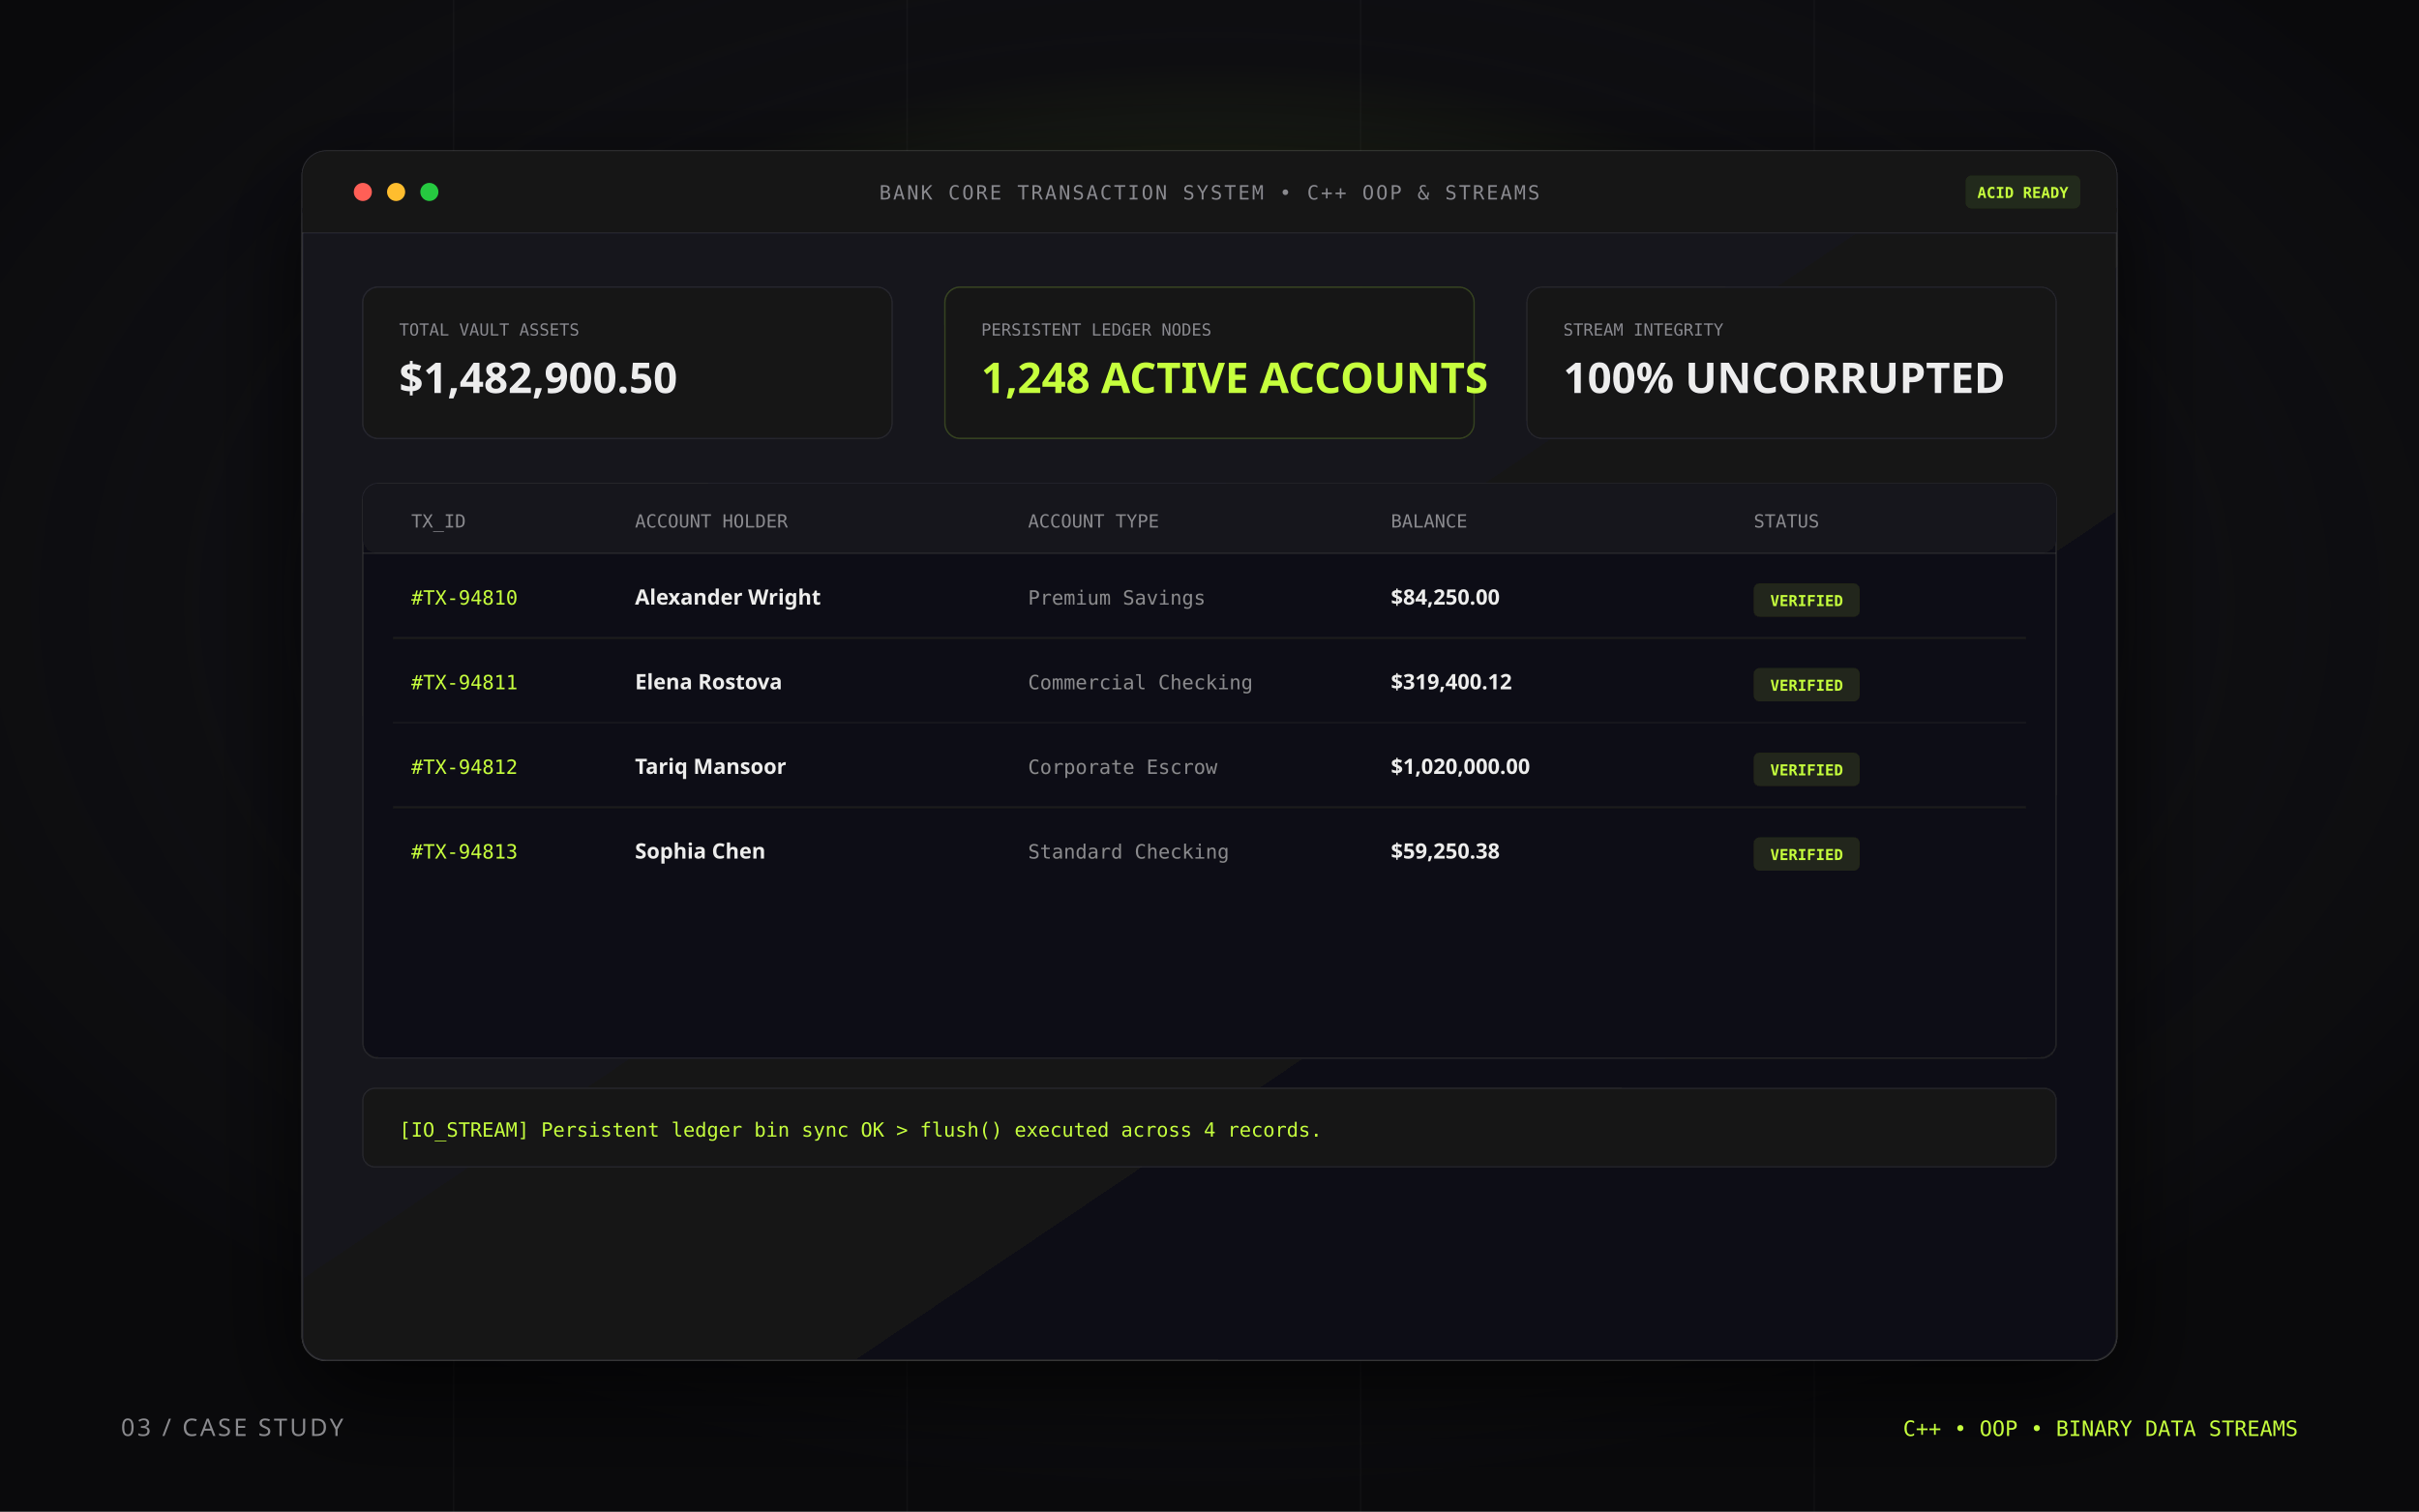
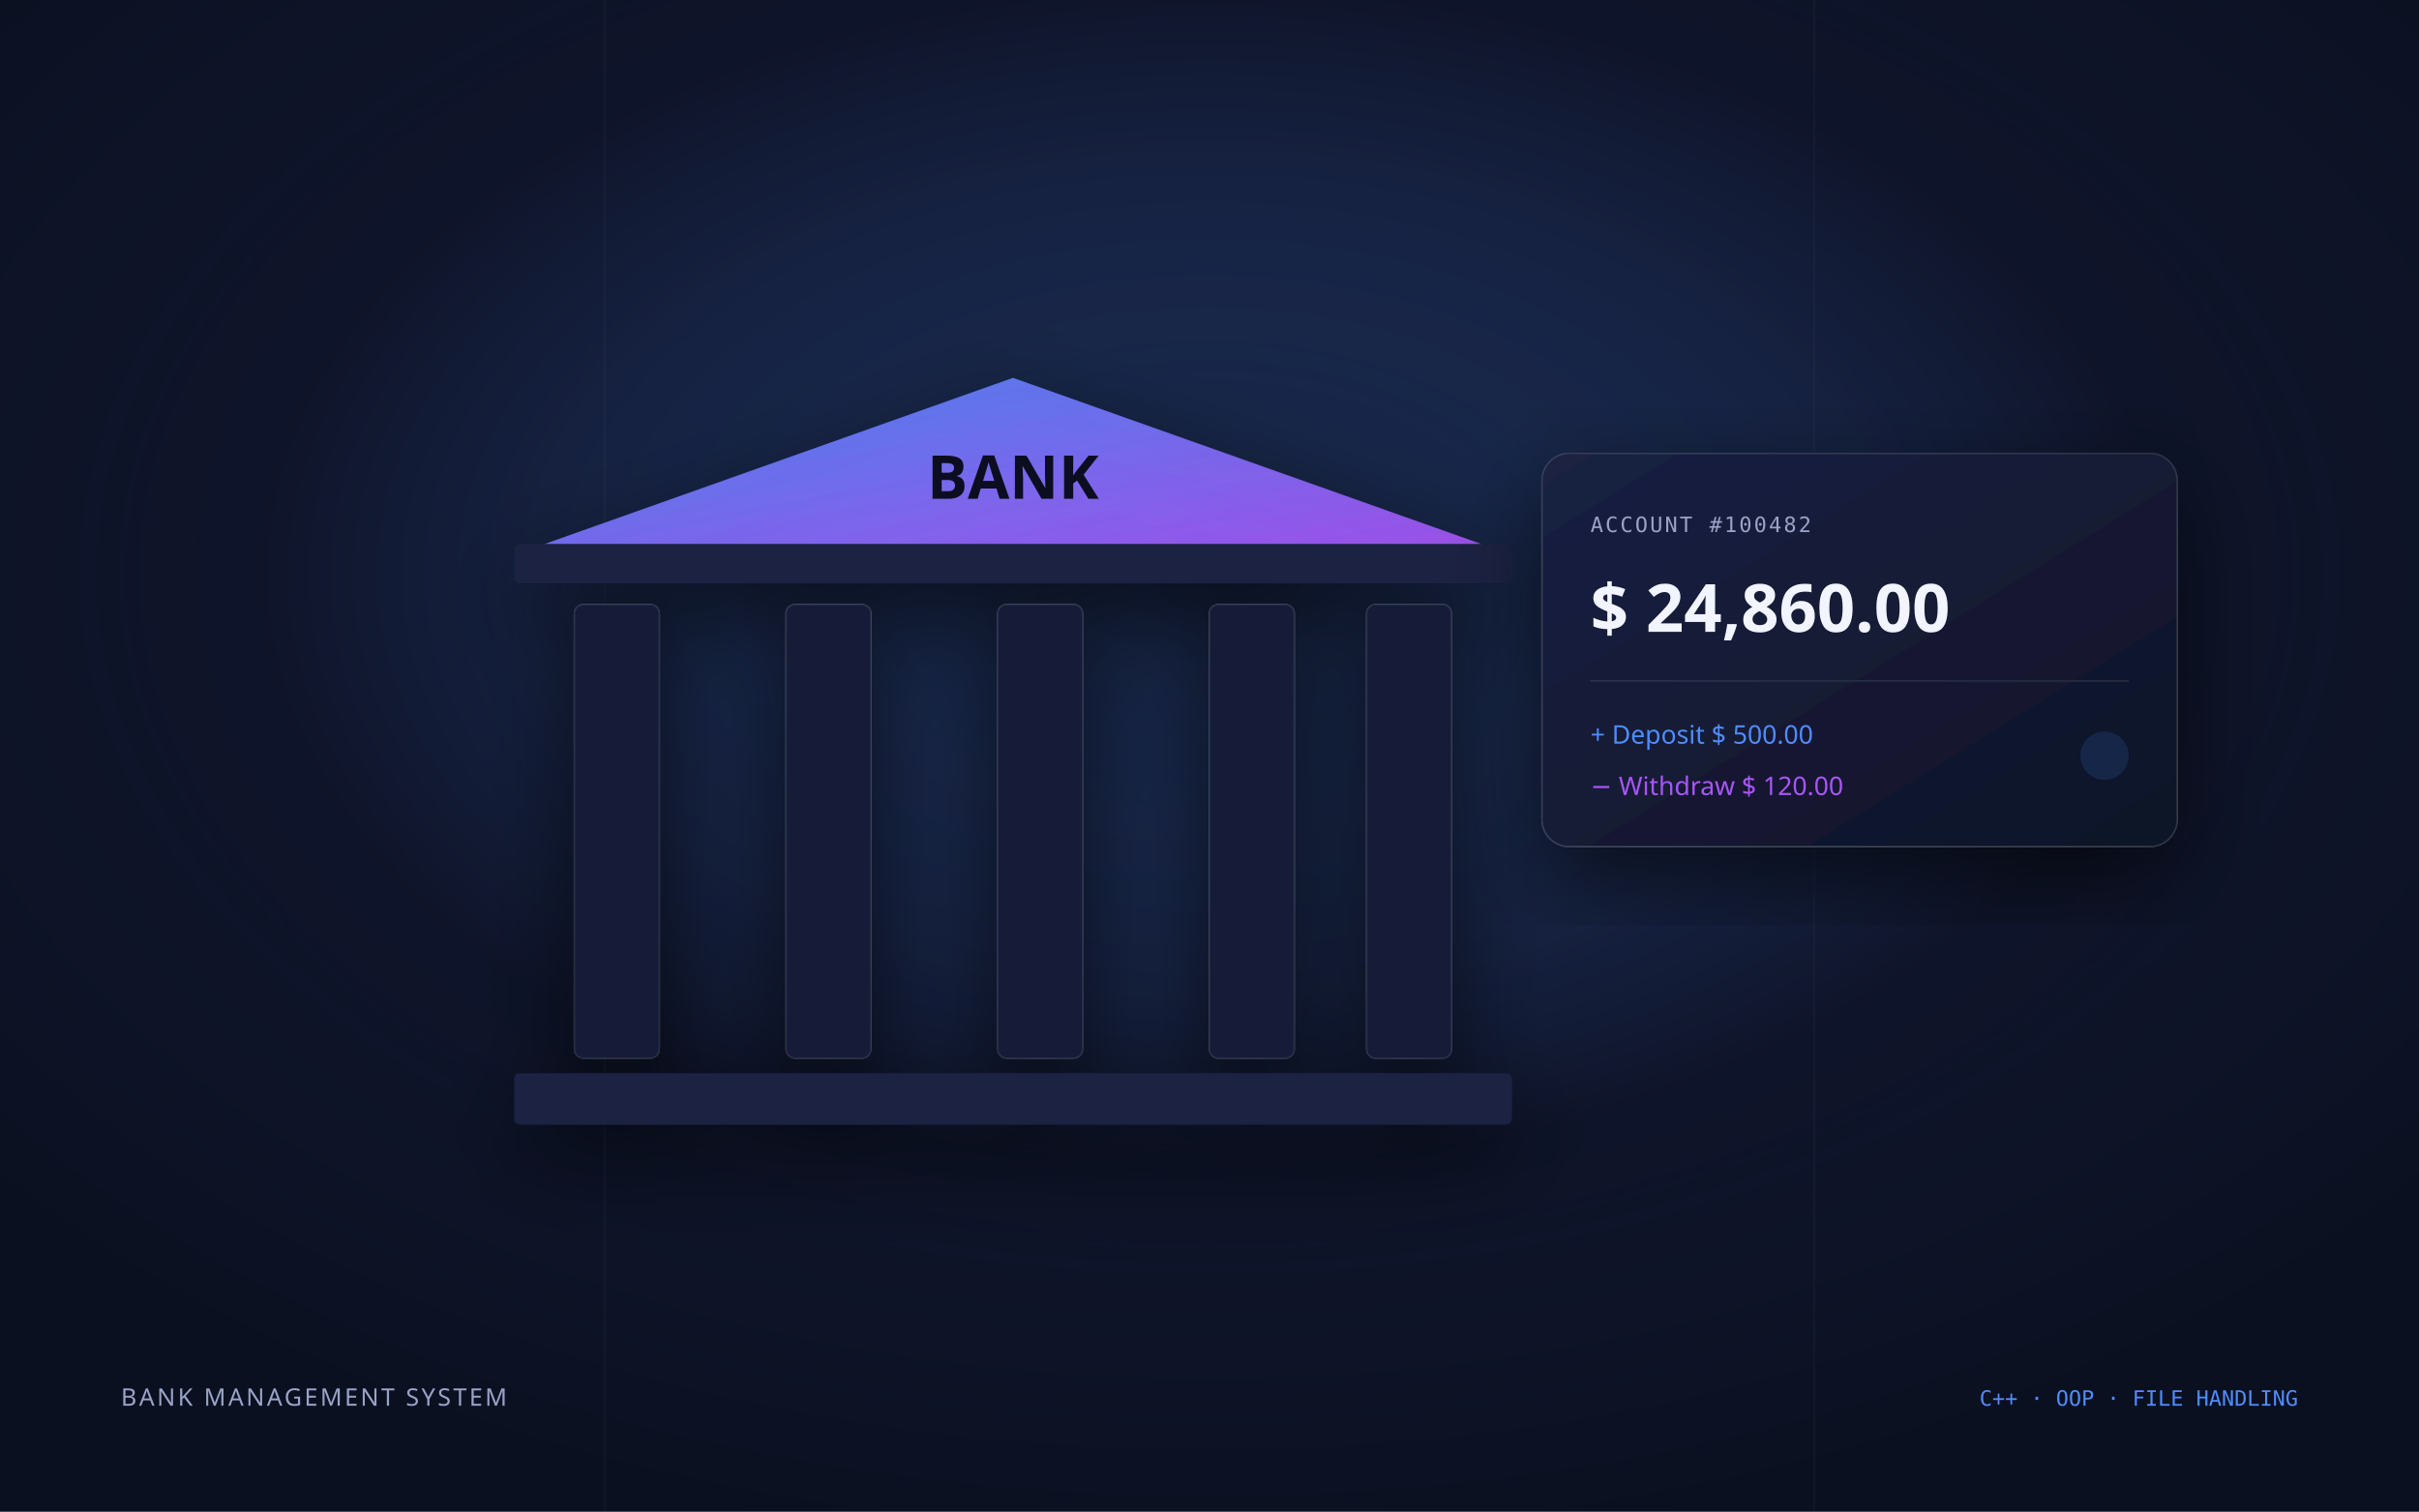
<svg xmlns="http://www.w3.org/2000/svg" viewBox="0 0 1600 1000" width="100%" height="100%">
  <defs>
-     <radialGradient id="bankGlow" cx="50%" cy="40%" r="60%">
-       <stop offset="0%" stop-color="#C6FF3D" stop-opacity="0.08" />
-       <stop offset="60%" stop-color="#141419" stop-opacity="0.4" />
-       <stop offset="100%" stop-color="#0A0A0C" stop-opacity="1" />
+     <radialGradient id="bankGlow" cx="50%" cy="38%" r="65%">
+       <stop offset="0%" stop-color="#4F8CFF" stop-opacity="0.14" />
+       <stop offset="60%" stop-color="#121832" stop-opacity="0.5" />
+       <stop offset="100%" stop-color="#0B1020" stop-opacity="1" />
    </radialGradient>
-     <linearGradient id="cardGrad3" x1="0%" y1="0%" x2="100%" y2="100%">
-       <stop offset="0%" stop-color="#181820" />
-       <stop offset="100%" stop-color="#0E0E12" />
+     <linearGradient id="bankCard" x1="0%" y1="0%" x2="100%" y2="100%">
+       <stop offset="0%" stop-color="#1A2142" />
+       <stop offset="100%" stop-color="#0E1326" />
    </linearGradient>
-     <filter id="shadowFilter3" x="-10%" y="-10%" width="120%" height="120%">
-       <feDropShadow dx="0" dy="24" stdDeviation="32" flood-color="#000000" flood-opacity="0.75" />
+     <linearGradient id="bankAccent" x1="0%" y1="0%" x2="100%" y2="100%">
+       <stop offset="0%" stop-color="#4F8CFF" />
+       <stop offset="100%" stop-color="#A855F7" />
+     </linearGradient>
+     <filter id="bankShadow" x="-20%" y="-20%" width="140%" height="140%">
+       <feDropShadow dx="0" dy="22" stdDeviation="30" flood-color="#000000" flood-opacity="0.6" />
    </filter>
  </defs>
-   <rect width="1600" height="1000" fill="#0A0A0C" />
+   <rect width="1600" height="1000" fill="#0B1020" />
  <rect width="1600" height="1000" fill="url(#bankGlow)" />
-   <g stroke="rgba(255,255,255,0.03)" stroke-width="1">
-     <line x1="300" y1="0" x2="300" y2="1000" />
-     <line x1="600" y1="0" x2="600" y2="1000" />
-     <line x1="900" y1="0" x2="900" y2="1000" />
+   <g stroke="rgba(255,255,255,0.035)" stroke-width="1">
+     <line x1="400" y1="0" x2="400" y2="1000" />
    <line x1="1200" y1="0" x2="1200" y2="1000" />
  </g>
-   <g filter="url(#shadowFilter3)">
-     <rect x="200" y="100" width="1200" height="800" rx="16" fill="url(#cardGrad3)" stroke="rgba(255,255,255,0.12)" stroke-width="1" />
-     <rect x="200" y="100" width="1200" height="54" rx="16" fill="#121216" />
-     <rect x="200" y="138" width="1200" height="16" fill="#121216" />
-     <line x1="200" y1="154" x2="1400" y2="154" stroke="rgba(255,255,255,0.08)" stroke-width="1" />
-     <circle cx="240" cy="127" r="6" fill="#FF5F56" />
-     <circle cx="262" cy="127" r="6" fill="#FFBD2E" />
-     <circle cx="284" cy="127" r="6" fill="#27C93F" />
-     <text x="800" y="132" font-family="'JetBrains Mono', monospace" font-size="13" fill="#8A8A8E" text-anchor="middle" letter-spacing="0.1em">BANK CORE TRANSACTION SYSTEM • C++ OOP &amp; STREAMS</text>
-     <rect x="1300" y="116" width="76" height="22" rx="4" fill="rgba(198,255,61,0.1)" />
-     <text x="1338" y="131" font-family="'JetBrains Mono', monospace" font-size="10" fill="#C6FF3D" font-weight="600" text-anchor="middle">ACID READY</text>
-     <g transform="translate(240, 190)">
-       <g transform="translate(0, 0)">
-         <rect x="0" y="0" width="350" height="100" rx="10" fill="#121217" stroke="rgba(255,255,255,0.08)" />
-         <text x="24" y="32" font-family="'JetBrains Mono', monospace" font-size="11" fill="#8A8A8E">TOTAL VAULT ASSETS</text>
-         <text x="24" y="70" font-family="'Space Grotesk', sans-serif" font-size="28" font-weight="700" fill="#EDEDED">$1,482,900.50</text>
-       </g>
-       <g transform="translate(385, 0)">
-         <rect x="0" y="0" width="350" height="100" rx="10" fill="#121217" stroke="rgba(198,255,61,0.2)" />
-         <text x="24" y="32" font-family="'JetBrains Mono', monospace" font-size="11" fill="#8A8A8E">PERSISTENT LEDGER NODES</text>
-         <text x="24" y="70" font-family="'Space Grotesk', sans-serif" font-size="28" font-weight="700" fill="#C6FF3D">1,248 ACTIVE ACCOUNTS</text>
-       </g>
-       <g transform="translate(770, 0)">
-         <rect x="0" y="0" width="350" height="100" rx="10" fill="#121217" stroke="rgba(255,255,255,0.08)" />
-         <text x="24" y="32" font-family="'JetBrains Mono', monospace" font-size="11" fill="#8A8A8E">STREAM INTEGRITY</text>
-         <text x="24" y="70" font-family="'Space Grotesk', sans-serif" font-size="28" font-weight="700" fill="#EDEDED">100% UNCORRUPTED</text>
-       </g>
-       <g transform="translate(0, 130)">
-         <rect x="0" y="0" width="1120" height="380" rx="10" fill="#111116" stroke="rgba(255,255,255,0.08)" />
-         <rect x="0" y="0" width="1120" height="46" rx="10" fill="#16161D" />
-         <line x1="0" y1="46" x2="1120" y2="46" stroke="rgba(255,255,255,0.08)" />
-         <text x="32" y="29" font-family="'JetBrains Mono', monospace" font-size="12" fill="#8A8A8E">TX_ID</text>
-         <text x="180" y="29" font-family="'JetBrains Mono', monospace" font-size="12" fill="#8A8A8E">ACCOUNT HOLDER</text>
-         <text x="440" y="29" font-family="'JetBrains Mono', monospace" font-size="12" fill="#8A8A8E">ACCOUNT TYPE</text>
-         <text x="680" y="29" font-family="'JetBrains Mono', monospace" font-size="12" fill="#8A8A8E">BALANCE</text>
-         <text x="920" y="29" font-family="'JetBrains Mono', monospace" font-size="12" fill="#8A8A8E">STATUS</text>
-         <g transform="translate(32, 80)">
-           <text x="0" y="0" font-family="'JetBrains Mono', monospace" font-size="13" fill="#C6FF3D">#TX-94810</text>
-           <text x="148" y="0" font-family="'Space Grotesk', sans-serif" font-size="14" font-weight="600" fill="#EDEDED">Alexander Wright</text>
-           <text x="408" y="0" font-family="'JetBrains Mono', monospace" font-size="13" fill="#8A8A8E">Premium Savings</text>
-           <text x="648" y="0" font-family="'Space Grotesk', sans-serif" font-size="14" font-weight="600" fill="#EDEDED">$84,250.00</text>
-           <rect x="888" y="-14" width="70" height="22" rx="4" fill="rgba(198,255,61,0.1)" />
-           <text x="923" y="1" font-family="'JetBrains Mono', monospace" font-size="10" fill="#C6FF3D" font-weight="600" text-anchor="middle">VERIFIED</text>
-         </g>
-         <line x1="20" y1="102" x2="1100" y2="102" stroke="rgba(255,255,255,0.04)" />
-         <g transform="translate(32, 136)">
-           <text x="0" y="0" font-family="'JetBrains Mono', monospace" font-size="13" fill="#C6FF3D">#TX-94811</text>
-           <text x="148" y="0" font-family="'Space Grotesk', sans-serif" font-size="14" font-weight="600" fill="#EDEDED">Elena Rostova</text>
-           <text x="408" y="0" font-family="'JetBrains Mono', monospace" font-size="13" fill="#8A8A8E">Commercial Checking</text>
-           <text x="648" y="0" font-family="'Space Grotesk', sans-serif" font-size="14" font-weight="600" fill="#EDEDED">$319,400.12</text>
-           <rect x="888" y="-14" width="70" height="22" rx="4" fill="rgba(198,255,61,0.1)" />
-           <text x="923" y="1" font-family="'JetBrains Mono', monospace" font-size="10" fill="#C6FF3D" font-weight="600" text-anchor="middle">VERIFIED</text>
-         </g>
-         <line x1="20" y1="158" x2="1100" y2="158" stroke="rgba(255,255,255,0.04)" />
-         <g transform="translate(32, 192)">
-           <text x="0" y="0" font-family="'JetBrains Mono', monospace" font-size="13" fill="#C6FF3D">#TX-94812</text>
-           <text x="148" y="0" font-family="'Space Grotesk', sans-serif" font-size="14" font-weight="600" fill="#EDEDED">Tariq Mansoor</text>
-           <text x="408" y="0" font-family="'JetBrains Mono', monospace" font-size="13" fill="#8A8A8E">Corporate Escrow</text>
-           <text x="648" y="0" font-family="'Space Grotesk', sans-serif" font-size="14" font-weight="600" fill="#EDEDED">$1,020,000.00</text>
-           <rect x="888" y="-14" width="70" height="22" rx="4" fill="rgba(198,255,61,0.1)" />
-           <text x="923" y="1" font-family="'JetBrains Mono', monospace" font-size="10" fill="#C6FF3D" font-weight="600" text-anchor="middle">VERIFIED</text>
-         </g>
-         <line x1="20" y1="214" x2="1100" y2="214" stroke="rgba(255,255,255,0.04)" />
-         <g transform="translate(32, 248)">
-           <text x="0" y="0" font-family="'JetBrains Mono', monospace" font-size="13" fill="#C6FF3D">#TX-94813</text>
-           <text x="148" y="0" font-family="'Space Grotesk', sans-serif" font-size="14" font-weight="600" fill="#EDEDED">Sophia Chen</text>
-           <text x="408" y="0" font-family="'JetBrains Mono', monospace" font-size="13" fill="#8A8A8E">Standard Checking</text>
-           <text x="648" y="0" font-family="'Space Grotesk', sans-serif" font-size="14" font-weight="600" fill="#EDEDED">$59,250.38</text>
-           <rect x="888" y="-14" width="70" height="22" rx="4" fill="rgba(198,255,61,0.1)" />
-           <text x="923" y="1" font-family="'JetBrains Mono', monospace" font-size="10" fill="#C6FF3D" font-weight="600" text-anchor="middle">VERIFIED</text>
-         </g>
-       </g>
-       <g transform="translate(0, 530)">
-         <rect x="0" y="0" width="1120" height="52" rx="8" fill="#131318" stroke="rgba(255,255,255,0.08)" />
-         <text x="24" y="32" font-family="'JetBrains Mono', monospace" font-size="13" fill="#C6FF3D">[IO_STREAM] Persistent ledger bin sync OK &gt; flush() executed across 4 records.</text>
-       </g>
+   <g filter="url(#bankShadow)" transform="translate(300,210)">
+     <path d="M60 150 L370 40 L680 150 Z" fill="url(#bankAccent)" opacity="0.9" />
+     <rect x="40" y="150" width="660" height="26" rx="4" fill="#1A2142" />
+     <g fill="#141B38" stroke="rgba(255,255,255,0.08)">
+       <rect x="80" y="190" width="56" height="300" rx="6" />
+       <rect x="220" y="190" width="56" height="300" rx="6" />
+       <rect x="360" y="190" width="56" height="300" rx="6" />
+       <rect x="500" y="190" width="56" height="300" rx="6" />
+       <rect x="604" y="190" width="56" height="300" rx="6" />
    </g>
+     <rect x="40" y="500" width="660" height="34" rx="4" fill="#1A2142" />
+     <text x="370" y="120" font-family="'Space Grotesk', sans-serif" font-size="40" fill="#0B1020" font-weight="800" text-anchor="middle">BANK</text>
  </g>
-   <text x="80" y="950" font-family="'Space Grotesk', sans-serif" font-size="16" fill="#8A8A8E" letter-spacing="0.1em">03 / CASE STUDY</text>
-   <text x="1520" y="950" font-family="'JetBrains Mono', monospace" font-size="14" fill="#C6FF3D" text-anchor="end">C++ • OOP • BINARY DATA STREAMS</text>
+   <g filter="url(#bankShadow)" transform="translate(1020,300)">
+     <rect x="0" y="0" width="420" height="260" rx="18" fill="url(#bankCard)" stroke="rgba(255,255,255,0.12)" />
+     <text x="32" y="52" font-family="'JetBrains Mono', monospace" font-size="14" fill="#9AA3C7" letter-spacing="0.1em">ACCOUNT #100482</text>
+     <text x="32" y="118" font-family="'Space Grotesk', sans-serif" font-size="44" fill="#F2F4FF" font-weight="800">$ 24,860.00</text>
+     <rect x="32" y="150" width="356" height="1" fill="rgba(255,255,255,0.1)" />
+     <text x="32" y="192" font-family="'Space Grotesk', sans-serif" font-size="17" fill="#4F8CFF">+ Deposit  $ 500.00</text>
+     <text x="32" y="226" font-family="'Space Grotesk', sans-serif" font-size="17" fill="#A855F7">− Withdraw  $ 120.00</text>
+     <circle cx="372" cy="200" r="16" fill="rgba(79,140,255,0.14)" />
+   </g>
+   <text x="80" y="930" font-family="'Space Grotesk', sans-serif" font-size="16" fill="#9AA3C7" letter-spacing="0.1em">BANK MANAGEMENT SYSTEM</text>
+   <text x="1520" y="930" font-family="'JetBrains Mono', monospace" font-size="14" fill="#4F8CFF" text-anchor="end">C++ · OOP · FILE HANDLING</text>
</svg>
